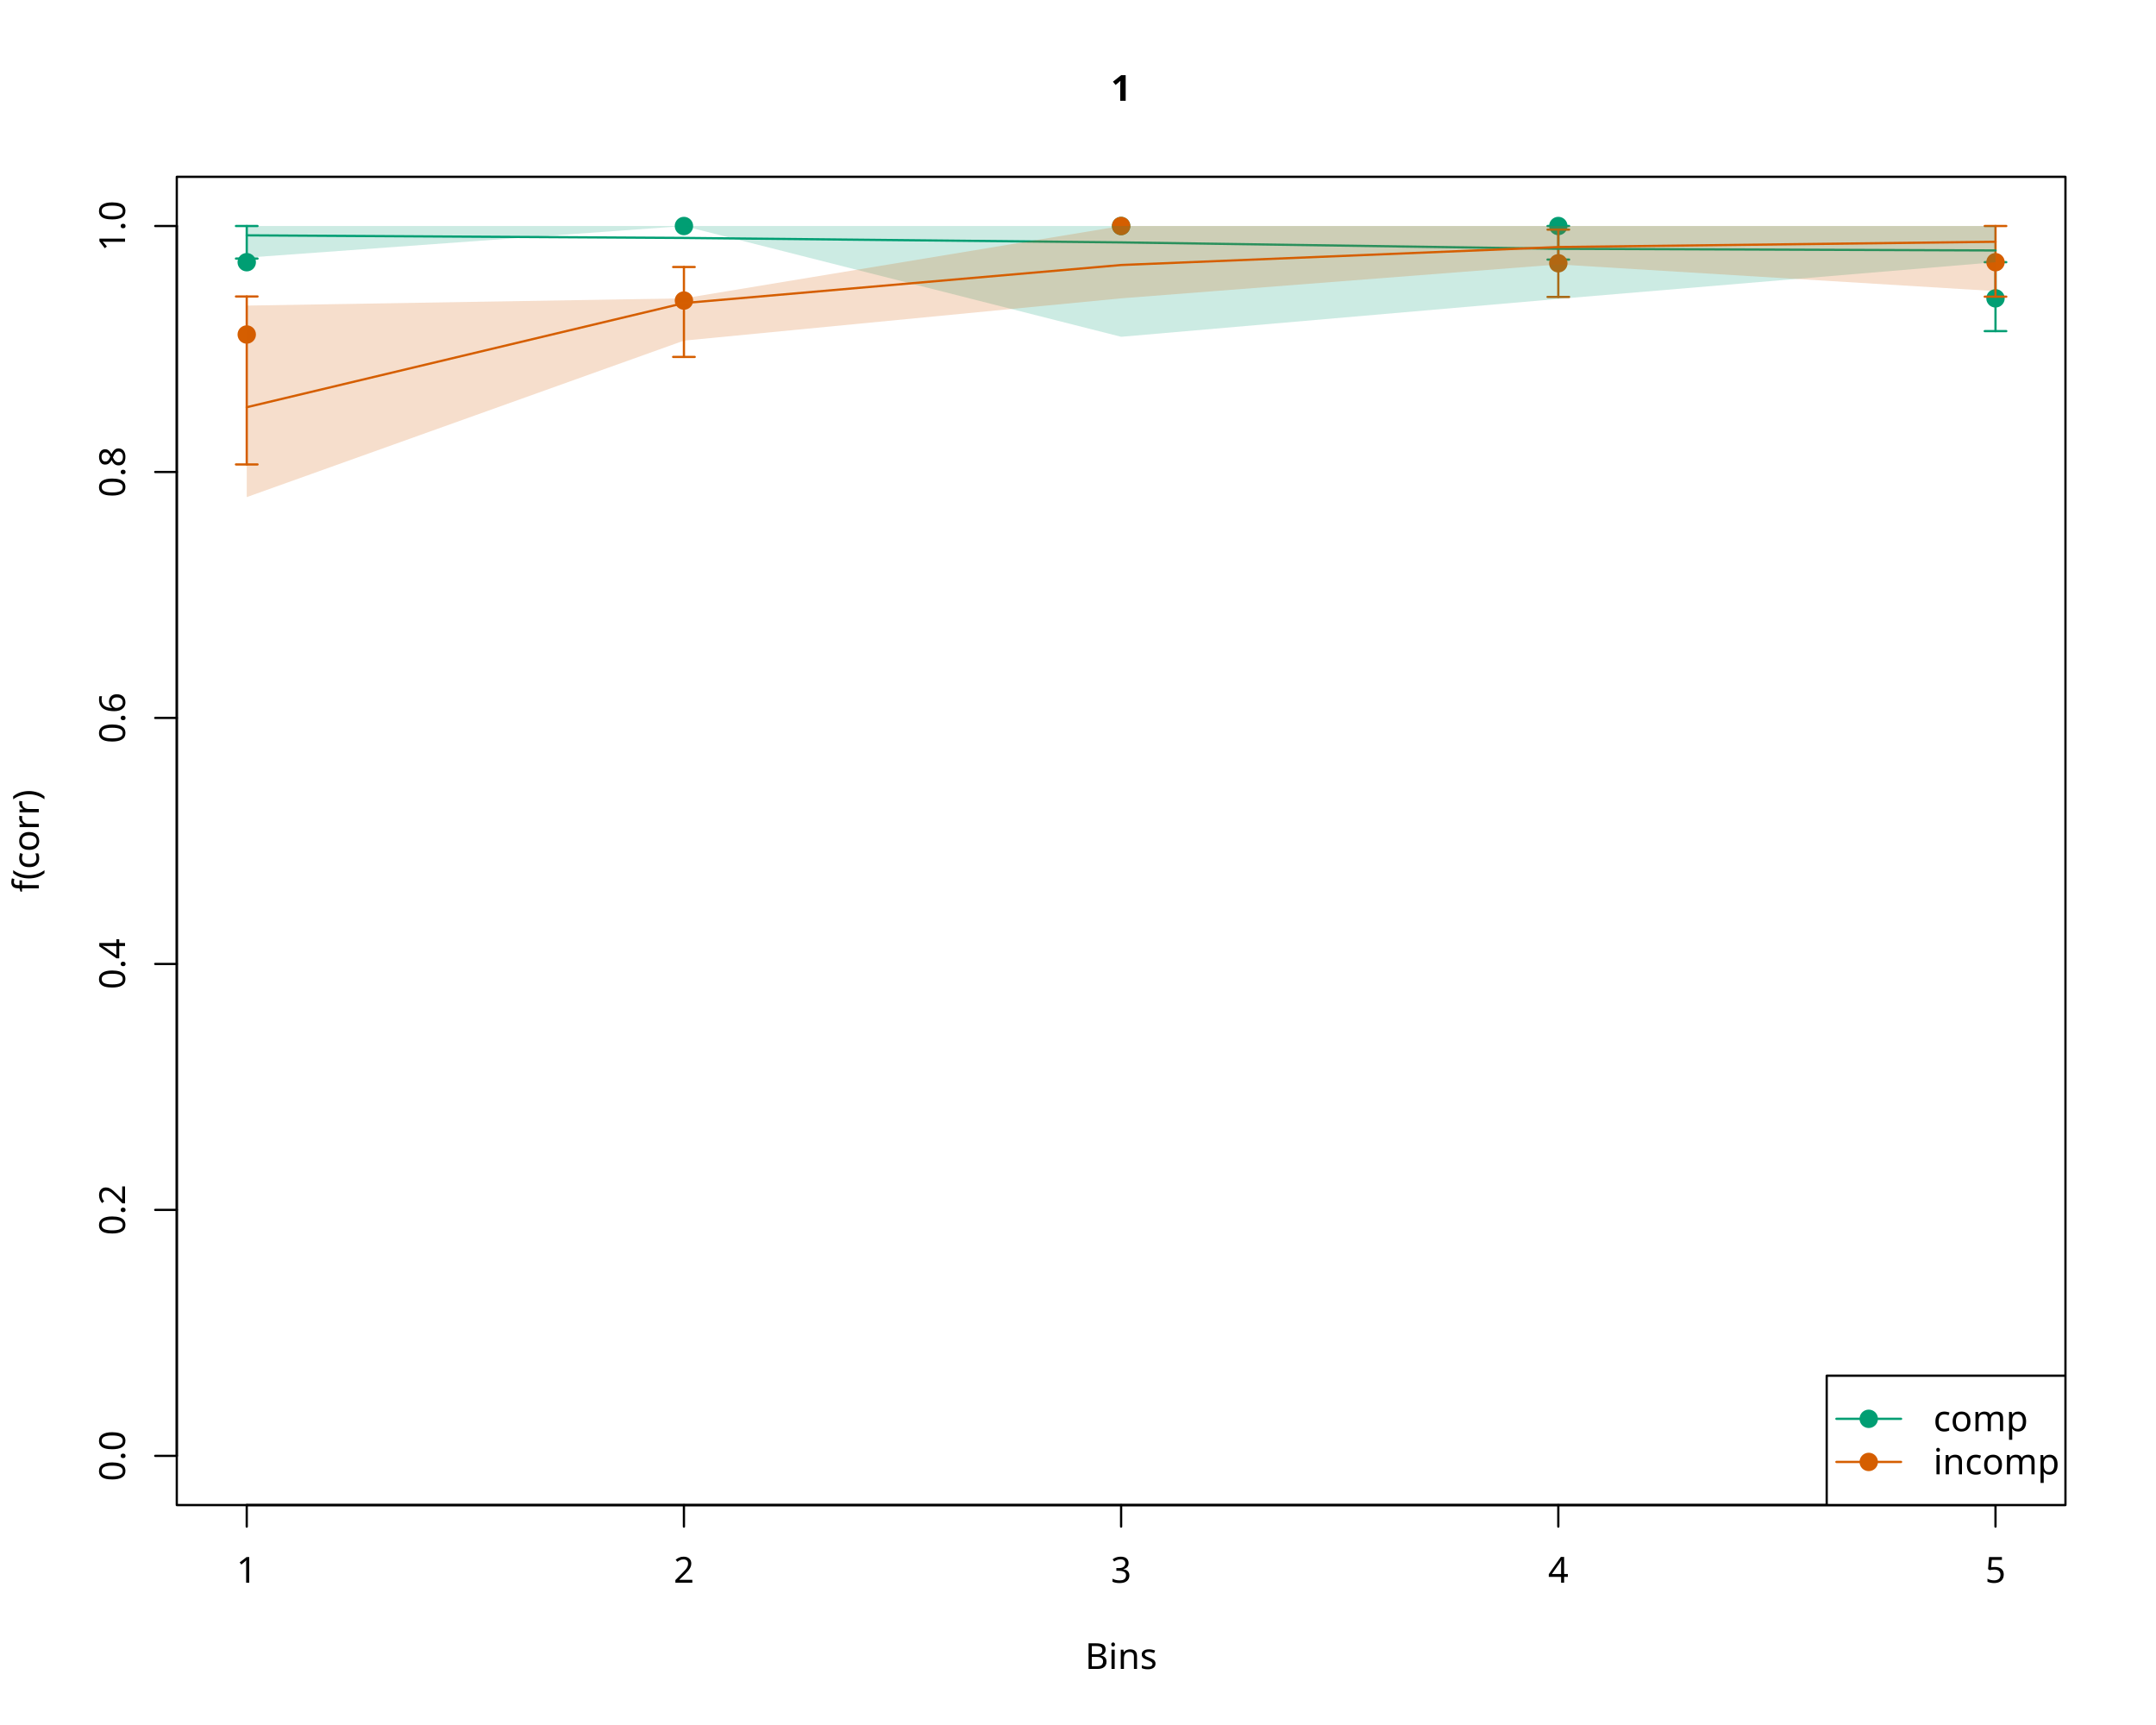
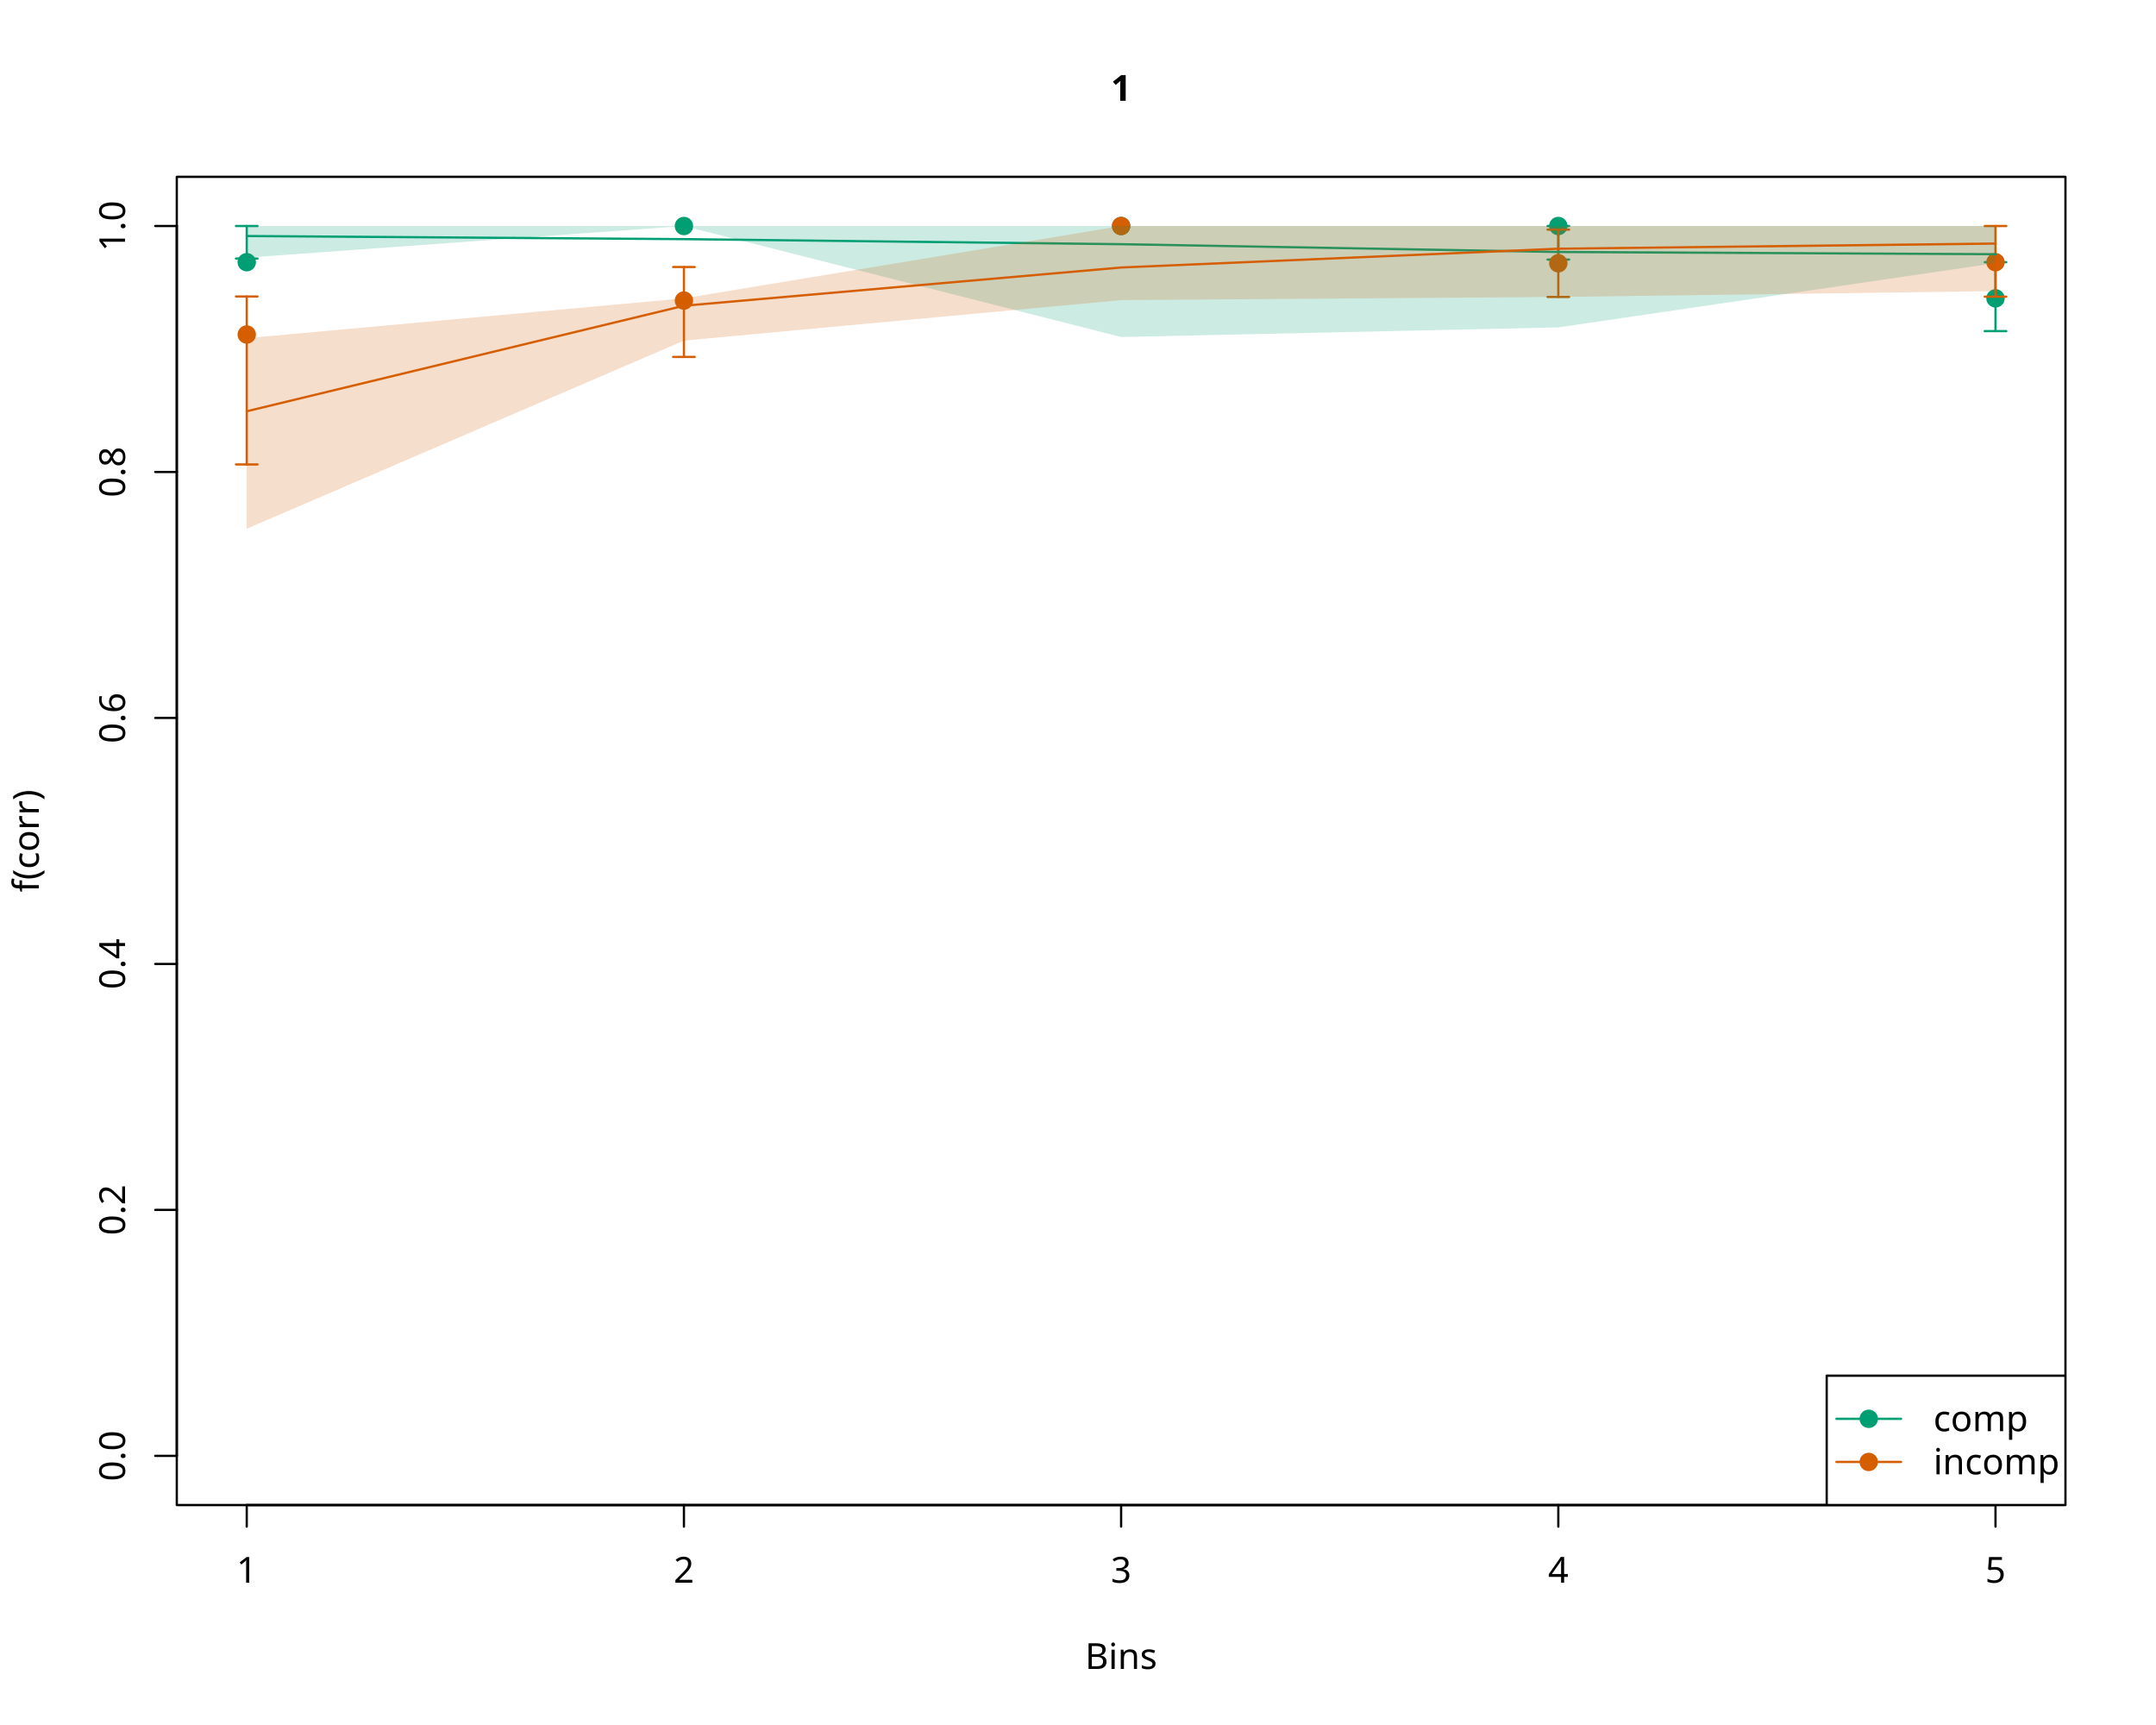
<svg xmlns="http://www.w3.org/2000/svg" class="svglite" data-engine-version="2.0" width="720.00pt" height="576.00pt" viewBox="0 0 720.00 576.00">
  <defs>
    <style type="text/css">
    .svglite line, .svglite polyline, .svglite polygon, .svglite path, .svglite rect, .svglite circle {
      fill: none;
      stroke: #000000;
      stroke-linecap: round;
      stroke-linejoin: round;
      stroke-miterlimit: 10.00;
    }
  </style>
  </defs>
  <rect width="100%" height="100%" style="stroke: none; fill: #FFFFFF;" />
  <defs>
    <clipPath id="cpMC4wMHw3MjAuMDB8MC4wMHw1NzYuMDA=">
      <rect x="0.00" y="0.00" width="720.00" height="576.00" />
    </clipPath>
  </defs>
  <g clip-path="url(#cpMC4wMHw3MjAuMDB8MC4wMHw1NzYuMDA=)">
</g>
  <defs>
    <clipPath id="cpNTkuMDR8Njg5Ljc2fDU5LjA0fDUwMi41Ng==">
      <rect x="59.04" y="59.04" width="630.72" height="443.52" />
    </clipPath>
  </defs>
  <g clip-path="url(#cpNTkuMDR8Njg5Ljc2fDU5LjA0fDUwMi41Ng==)">
    <circle cx="82.40" cy="75.47" r="2.70" style="stroke-width: 0.75; stroke: #FFFFFF;" />
    <circle cx="82.40" cy="-335.20" r="2.70" style="stroke-width: 0.75; stroke: #FFFFFF;" />
  </g>
  <g clip-path="url(#cpMC4wMHw3MjAuMDB8MC4wMHw1NzYuMDA=)">
    <line x1="82.40" y1="502.56" x2="666.40" y2="502.56" style="stroke-width: 0.75;" />
    <line x1="82.40" y1="502.56" x2="82.40" y2="509.76" style="stroke-width: 0.75;" />
    <line x1="228.40" y1="502.56" x2="228.40" y2="509.76" style="stroke-width: 0.75;" />
    <line x1="374.40" y1="502.56" x2="374.40" y2="509.76" style="stroke-width: 0.75;" />
    <line x1="520.40" y1="502.56" x2="520.40" y2="509.76" style="stroke-width: 0.75;" />
    <line x1="666.40" y1="502.56" x2="666.40" y2="509.76" style="stroke-width: 0.75;" />
    <text x="82.40" y="528.48" text-anchor="middle" style="font-size: 12.00px; font-family: sans;" textLength="6.67px" lengthAdjust="spacingAndGlyphs">1</text>
    <text x="228.40" y="528.48" text-anchor="middle" style="font-size: 12.00px; font-family: sans;" textLength="6.67px" lengthAdjust="spacingAndGlyphs">2</text>
    <text x="374.40" y="528.48" text-anchor="middle" style="font-size: 12.00px; font-family: sans;" textLength="6.67px" lengthAdjust="spacingAndGlyphs">3</text>
    <text x="520.40" y="528.48" text-anchor="middle" style="font-size: 12.00px; font-family: sans;" textLength="6.67px" lengthAdjust="spacingAndGlyphs">4</text>
    <text x="666.40" y="528.48" text-anchor="middle" style="font-size: 12.00px; font-family: sans;" textLength="6.67px" lengthAdjust="spacingAndGlyphs">5</text>
    <line x1="59.04" y1="486.13" x2="59.04" y2="75.47" style="stroke-width: 0.75;" />
    <line x1="59.04" y1="486.13" x2="51.84" y2="486.13" style="stroke-width: 0.75;" />
    <line x1="59.04" y1="404.00" x2="51.84" y2="404.00" style="stroke-width: 0.75;" />
    <line x1="59.04" y1="321.87" x2="51.84" y2="321.87" style="stroke-width: 0.75;" />
    <line x1="59.04" y1="239.73" x2="51.84" y2="239.73" style="stroke-width: 0.75;" />
    <line x1="59.04" y1="157.60" x2="51.84" y2="157.60" style="stroke-width: 0.75;" />
    <line x1="59.04" y1="75.47" x2="51.84" y2="75.47" style="stroke-width: 0.75;" />
    <text transform="translate(41.76,486.13) rotate(-90)" text-anchor="middle" style="font-size: 12.00px; font-family: sans;" textLength="16.68px" lengthAdjust="spacingAndGlyphs">0.0</text>
    <text transform="translate(41.76,404.00) rotate(-90)" text-anchor="middle" style="font-size: 12.00px; font-family: sans;" textLength="16.68px" lengthAdjust="spacingAndGlyphs">0.2</text>
    <text transform="translate(41.76,321.87) rotate(-90)" text-anchor="middle" style="font-size: 12.00px; font-family: sans;" textLength="16.68px" lengthAdjust="spacingAndGlyphs">0.4</text>
    <text transform="translate(41.76,239.73) rotate(-90)" text-anchor="middle" style="font-size: 12.00px; font-family: sans;" textLength="16.68px" lengthAdjust="spacingAndGlyphs">0.6</text>
    <text transform="translate(41.76,157.60) rotate(-90)" text-anchor="middle" style="font-size: 12.00px; font-family: sans;" textLength="16.68px" lengthAdjust="spacingAndGlyphs">0.8</text>
    <text transform="translate(41.76,75.47) rotate(-90)" text-anchor="middle" style="font-size: 12.00px; font-family: sans;" textLength="16.68px" lengthAdjust="spacingAndGlyphs">1.0</text>
    <polygon points="59.04,502.56 689.76,502.56 689.76,59.04 59.04,59.04 " style="stroke-width: 0.75; fill: none;" />
    <text x="374.40" y="33.65" text-anchor="middle" style="font-size: 12.00px; font-weight: bold; font-family: sans;" textLength="6.67px" lengthAdjust="spacingAndGlyphs">1</text>
    <text x="374.40" y="557.28" text-anchor="middle" style="font-size: 12.00px; font-family: sans;" textLength="23.35px" lengthAdjust="spacingAndGlyphs">Bins</text>
    <text transform="translate(12.96,280.80) rotate(-90)" text-anchor="middle" style="font-size: 12.00px; font-family: sans;" textLength="32.00px" lengthAdjust="spacingAndGlyphs">f(corr)</text>
  </g>
  <g clip-path="url(#cpNTkuMDR8Njg5Ljc2fDU5LjA0fDUwMi41Ng==)">
    <line x1="82.40" y1="86.34" x2="82.40" y2="75.47" style="stroke-width: 0.75; stroke: #009E73;" />
    <polyline points="78.80,86.34 82.40,86.34 86.00,86.34 " style="stroke-width: 0.75; stroke: #009E73;" />
    <polyline points="86.00,75.47 82.40,75.47 78.80,75.47 " style="stroke-width: 0.75; stroke: #009E73;" />
    <line x1="520.40" y1="86.67" x2="520.40" y2="75.47" style="stroke-width: 0.75; stroke: #009E73;" />
    <polyline points="516.80,86.67 520.40,86.67 524.00,86.67 " style="stroke-width: 0.75; stroke: #009E73;" />
    <polyline points="524.00,75.47 520.40,75.47 516.80,75.47 " style="stroke-width: 0.75; stroke: #009E73;" />
    <line x1="666.40" y1="110.57" x2="666.40" y2="87.55" style="stroke-width: 0.75; stroke: #009E73;" />
    <polyline points="662.80,110.57 666.40,110.57 670.00,110.57 " style="stroke-width: 0.75; stroke: #009E73;" />
    <polyline points="670.00,87.55 666.40,87.55 662.80,87.55 " style="stroke-width: 0.75; stroke: #009E73;" />
    <circle cx="82.40" cy="87.55" r="2.70" style="stroke-width: 0.75; stroke: #009E73; fill: #009E73;" />
    <circle cx="228.40" cy="75.47" r="2.70" style="stroke-width: 0.75; stroke: #009E73; fill: #009E73;" />
    <circle cx="374.40" cy="75.47" r="2.70" style="stroke-width: 0.75; stroke: #009E73; fill: #009E73;" />
    <circle cx="520.40" cy="75.47" r="2.70" style="stroke-width: 0.75; stroke: #009E73; fill: #009E73;" />
    <circle cx="666.40" cy="99.62" r="2.70" style="stroke-width: 0.75; stroke: #009E73; fill: #009E73;" />
    <line x1="82.40" y1="155.08" x2="82.40" y2="99.00" style="stroke-width: 0.75; stroke: #D55E00;" />
    <polyline points="78.80,155.08 82.40,155.08 86.00,155.08 " style="stroke-width: 0.75; stroke: #D55E00;" />
    <polyline points="86.00,99.00 82.40,99.00 78.80,99.00 " style="stroke-width: 0.75; stroke: #D55E00;" />
    <line x1="228.40" y1="119.18" x2="228.40" y2="89.16" style="stroke-width: 0.75; stroke: #D55E00;" />
    <polyline points="224.80,119.18 228.40,119.18 232.00,119.18 " style="stroke-width: 0.75; stroke: #D55E00;" />
    <polyline points="232.00,89.16 228.40,89.16 224.80,89.16 " style="stroke-width: 0.75; stroke: #D55E00;" />
    <line x1="520.40" y1="99.15" x2="520.40" y2="76.67" style="stroke-width: 0.75; stroke: #D55E00;" />
    <polyline points="516.80,99.15 520.40,99.15 524.00,99.15 " style="stroke-width: 0.75; stroke: #D55E00;" />
    <polyline points="524.00,76.67 520.40,76.67 516.80,76.67 " style="stroke-width: 0.75; stroke: #D55E00;" />
    <line x1="666.40" y1="99.07" x2="666.40" y2="75.47" style="stroke-width: 0.75; stroke: #D55E00;" />
    <polyline points="662.80,99.07 666.40,99.07 670.00,99.07 " style="stroke-width: 0.75; stroke: #D55E00;" />
    <polyline points="670.00,75.47 666.40,75.47 662.80,75.47 " style="stroke-width: 0.75; stroke: #D55E00;" />
    <circle cx="82.40" cy="111.70" r="2.70" style="stroke-width: 0.75; stroke: #D55E00; fill: #D55E00;" />
    <circle cx="228.40" cy="100.36" r="2.70" style="stroke-width: 0.75; stroke: #D55E00; fill: #D55E00;" />
    <circle cx="374.40" cy="75.47" r="2.70" style="stroke-width: 0.75; stroke: #D55E00; fill: #D55E00;" />
    <circle cx="520.40" cy="87.91" r="2.70" style="stroke-width: 0.75; stroke: #D55E00; fill: #D55E00;" />
    <circle cx="666.40" cy="87.55" r="2.70" style="stroke-width: 0.75; stroke: #D55E00; fill: #D55E00;" />
-     <polygon points="82.40,86.03 228.40,75.47 374.40,112.46 520.40,99.81 666.40,87.55 666.40,75.47 520.40,75.47 374.40,75.47 228.40,75.47 82.40,75.47 " style="stroke-width: 0.75; stroke: none; fill: #009E73; fill-opacity: 0.20;" />
-     <polyline points="82.40,78.58 228.40,79.45 374.40,80.94 520.40,83.07 666.40,83.63 " style="stroke-width: 0.75; stroke: #009E73;" />
-     <polygon points="82.40,165.99 228.40,113.74 374.40,99.62 520.40,88.30 666.40,97.21 666.40,75.47 520.40,75.47 374.40,75.47 228.40,99.62 82.40,102.04 " style="stroke-width: 0.75; stroke: none; fill: #D55E00; fill-opacity: 0.20;" />
-     <polyline points="82.40,135.98 228.40,101.20 374.40,88.49 520.40,82.49 666.40,80.73 " style="stroke-width: 0.75; stroke: #D55E00;" />
+     <polygon points="82.40,86.03 228.40,75.47 374.40,112.53 520.40,109.32 666.40,87.87 666.40,75.47 520.40,75.47 374.40,75.47 228.40,75.47 82.40,75.47 " style="stroke-width: 0.75; stroke: none; fill: #009E73; fill-opacity: 0.20;" />
+     <polyline points="82.40,78.81 228.40,79.85 374.40,81.54 520.40,84.14 666.40,84.88 " style="stroke-width: 0.75; stroke: #009E73;" />
+     <polygon points="82.40,176.55 228.40,113.74 374.40,100.21 520.40,99.15 666.40,97.21 666.40,75.47 520.40,75.47 374.40,75.47 228.40,99.62 82.40,112.91 " style="stroke-width: 0.75; stroke: none; fill: #D55E00; fill-opacity: 0.20;" />
+     <polyline points="82.40,137.33 228.40,102.09 374.40,89.32 520.40,83.05 666.40,81.33 " style="stroke-width: 0.75; stroke: #D55E00;" />
    <rect x="610.03" y="459.36" width="79.73" height="43.20" style="stroke-width: 0.75; fill: #FFFFFF;" />
    <line x1="613.27" y1="473.76" x2="634.87" y2="473.76" style="stroke-width: 0.75; stroke: #009E73;" />
    <line x1="613.27" y1="488.16" x2="634.87" y2="488.16" style="stroke-width: 0.75; stroke: #D55E00;" />
    <circle cx="624.07" cy="473.76" r="2.70" style="stroke-width: 0.75; stroke: #009E73; fill: #009E73;" />
    <circle cx="624.07" cy="488.16" r="2.70" style="stroke-width: 0.75; stroke: #D55E00; fill: #D55E00;" />
    <text x="645.67" y="477.89" style="font-size: 12.00px; font-family: sans;" textLength="29.35px" lengthAdjust="spacingAndGlyphs">comp</text>
    <text x="645.67" y="492.29" style="font-size: 12.00px; font-family: sans;" textLength="38.69px" lengthAdjust="spacingAndGlyphs">incomp</text>
  </g>
</svg>
